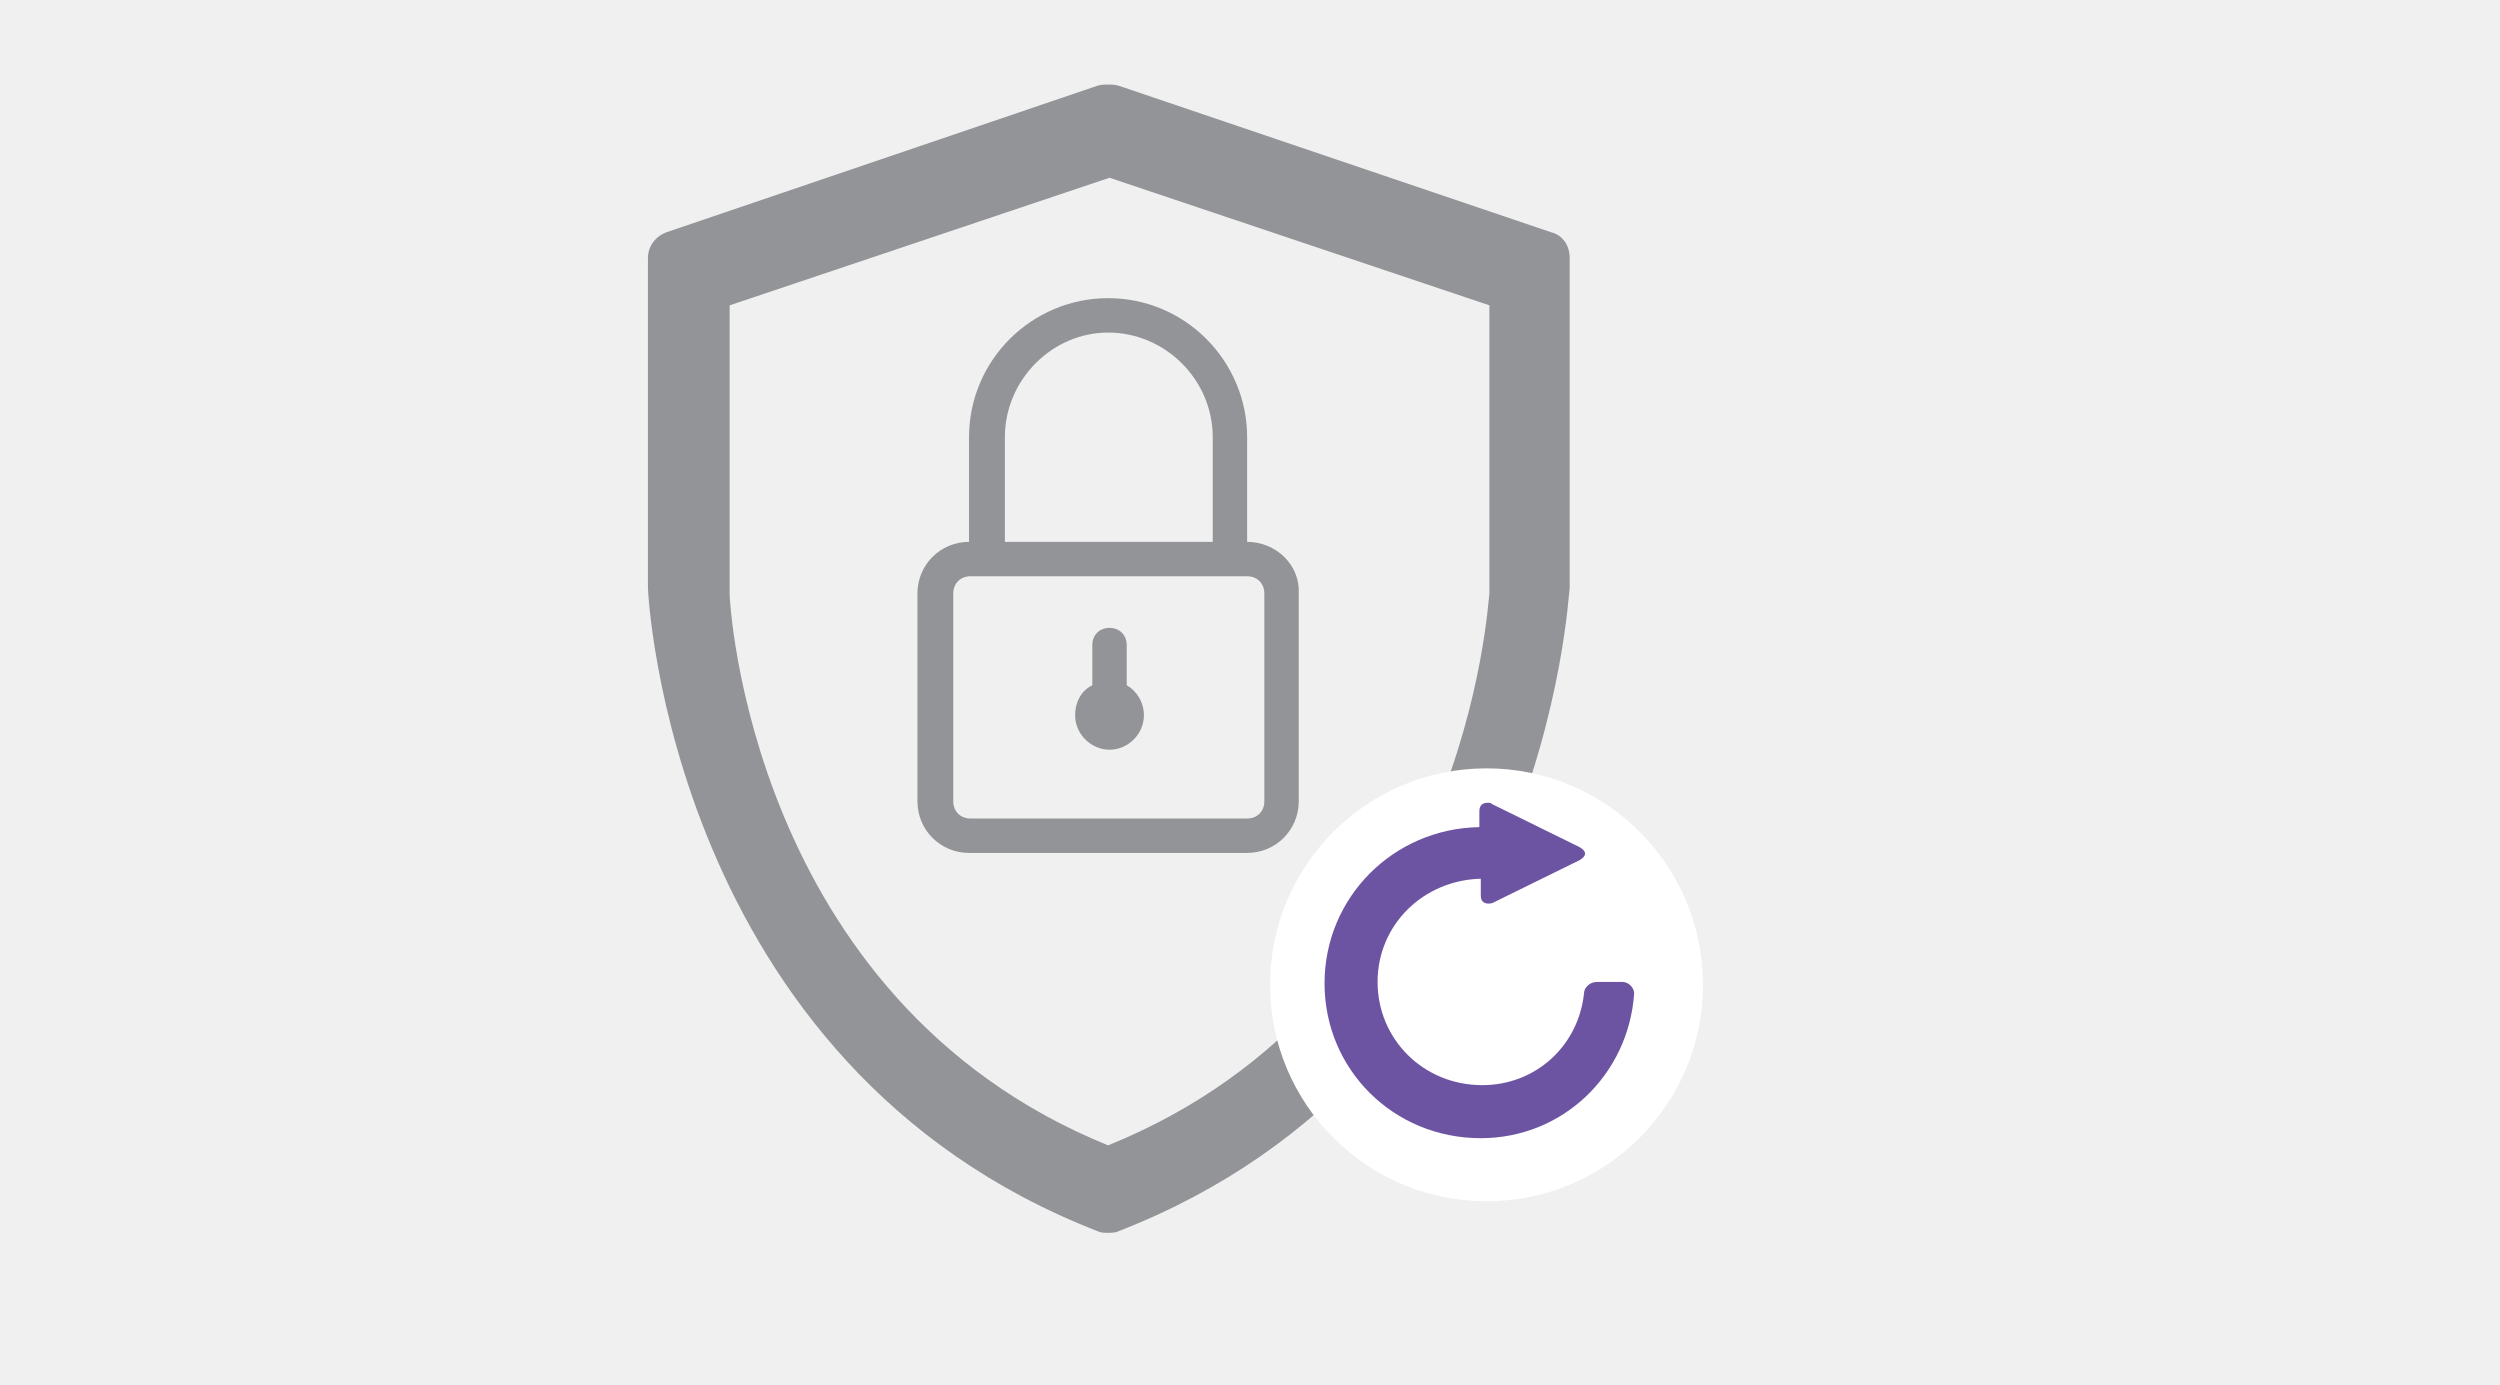
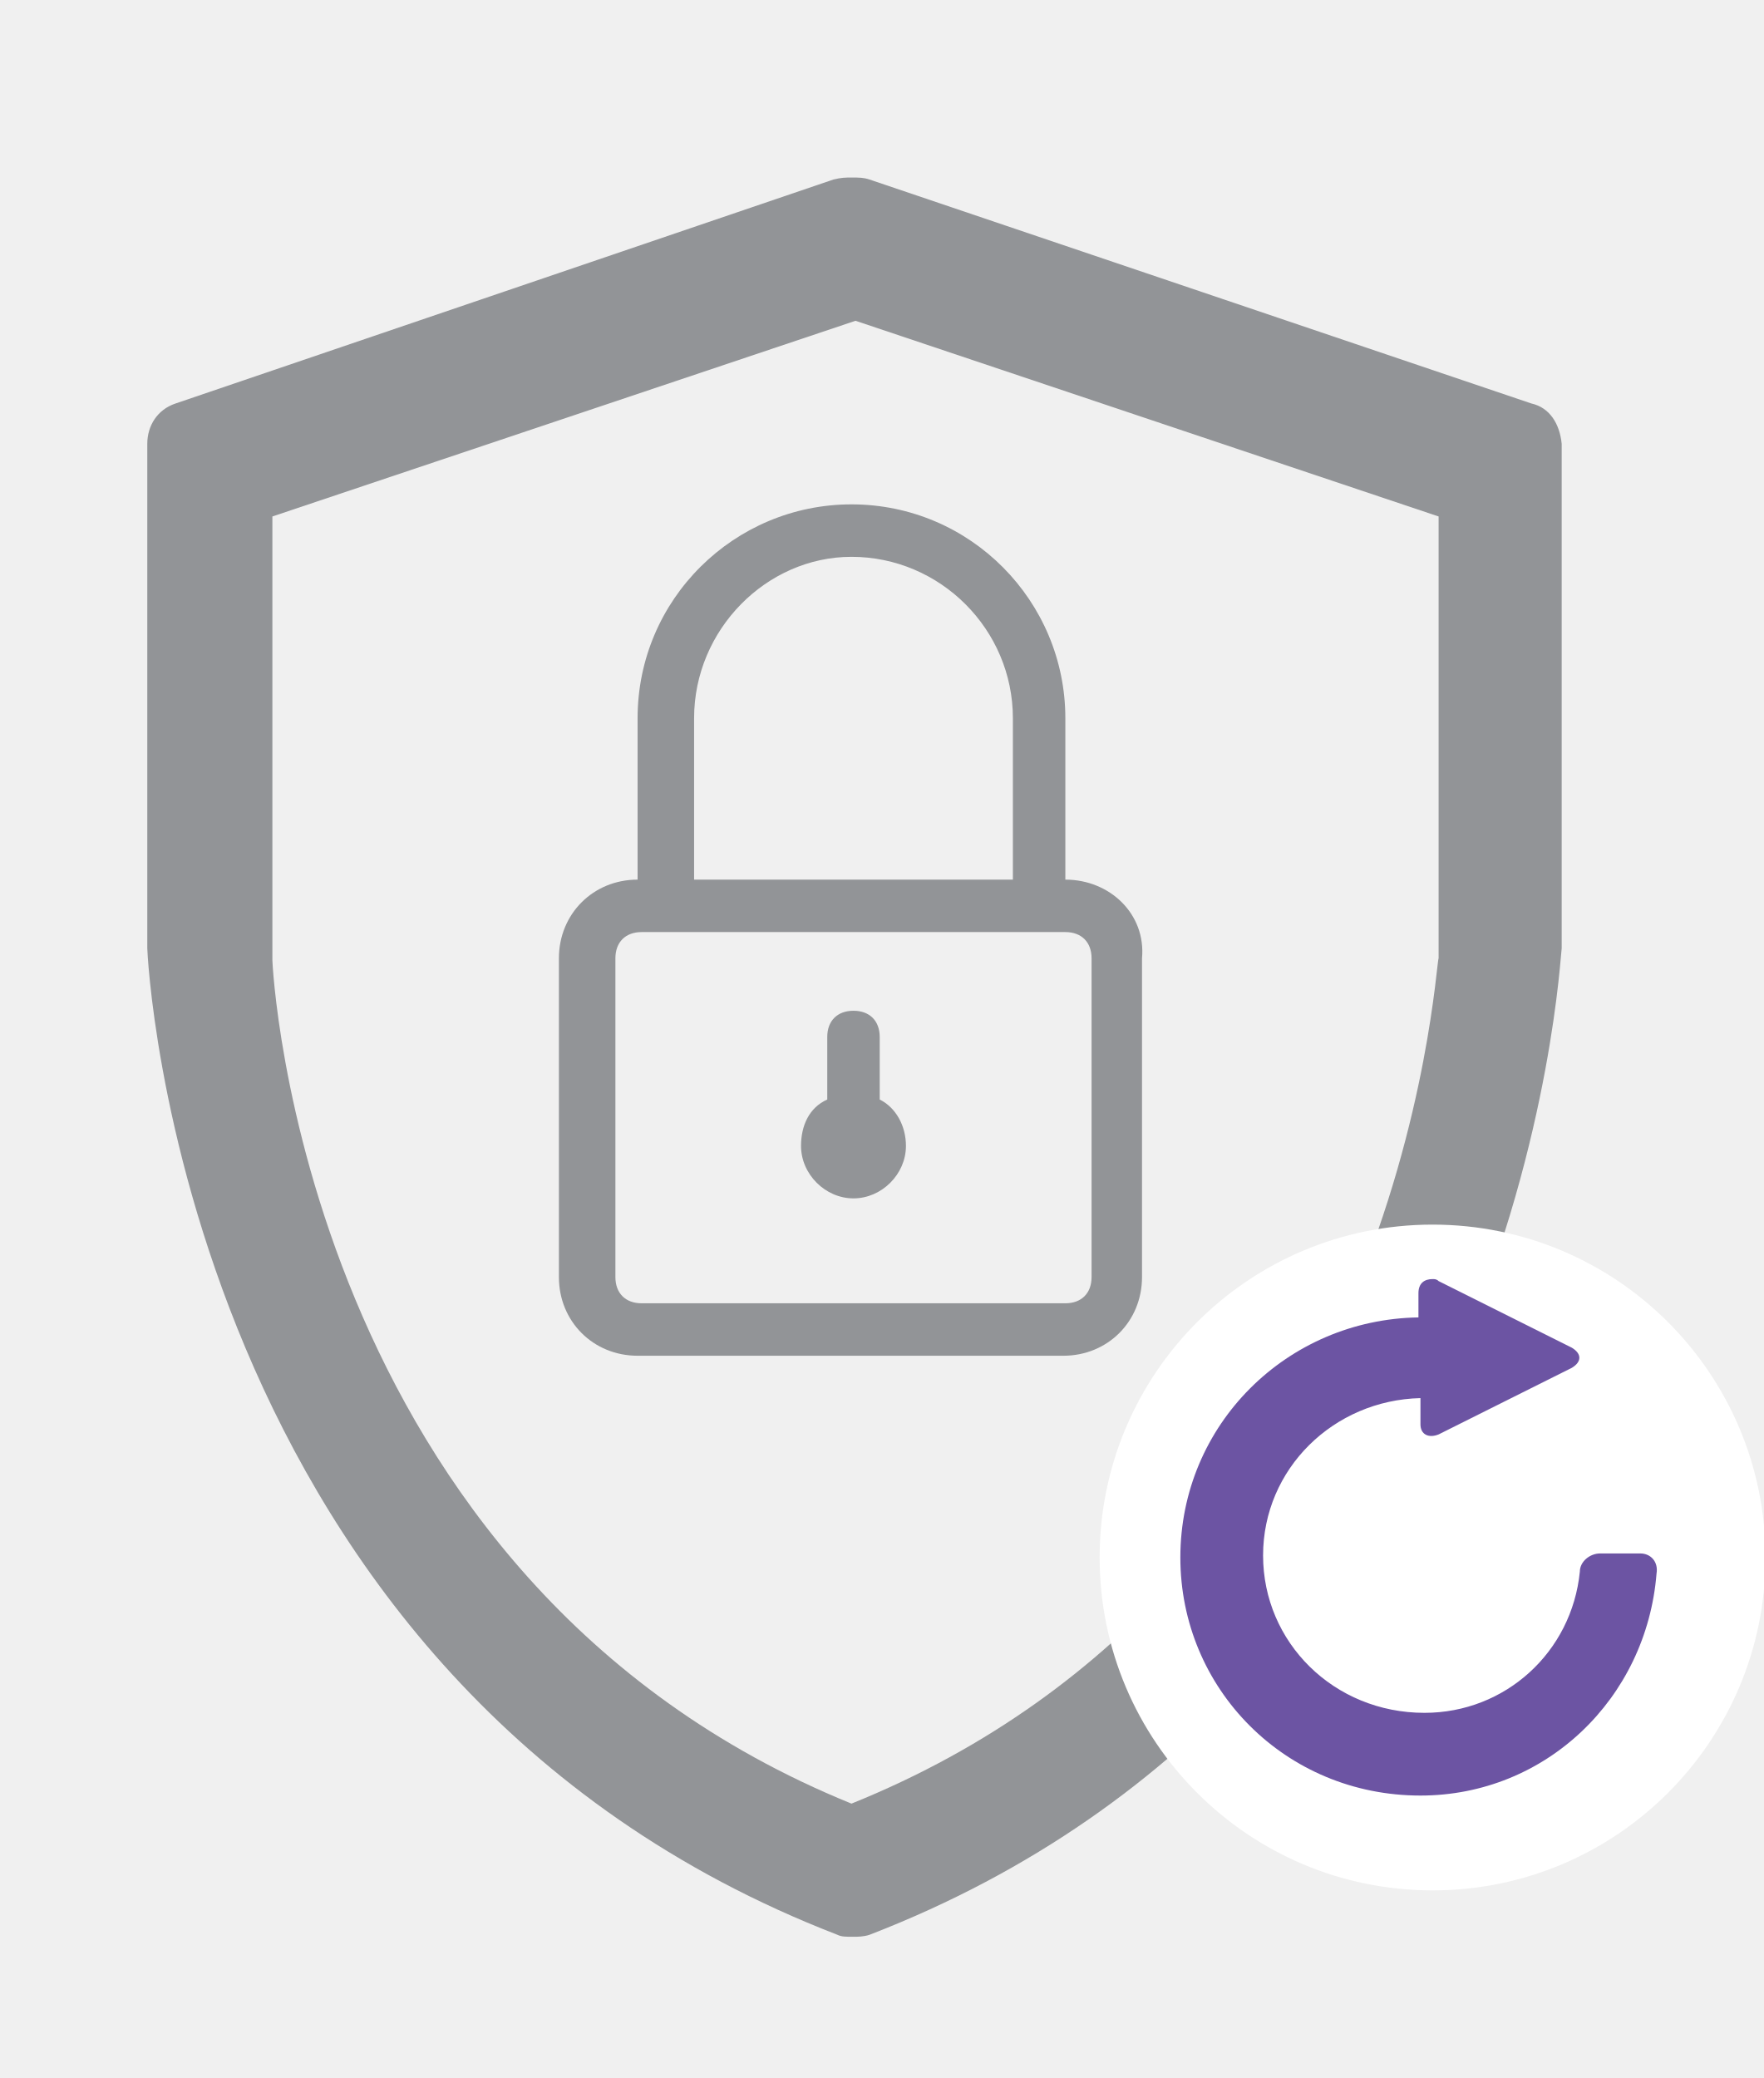
- <svg xmlns="http://www.w3.org/2000/svg" version="1.1" id="Layer_1" x="0px" y="0px" viewBox="0 0 174.4 96.6" enable-background="new 0 0 174.4 96.6" xml:space="preserve">
+ <svg xmlns="http://www.w3.org/2000/svg" version="1.1" id="Layer_1" x="0px" y="0px" viewBox="42 17 87.4 103" enable-background="new 42 17 87.4 103" xml:space="preserve">
  <g>
    <g id="Padlock_1_">
      <g>
-         <path fill="#929497" d="M87,37.8v-7.3c0-5.3-4.3-9.7-9.7-9.7c-5.3,0-9.7,4.3-9.7,9.7v7.3c-2,0-3.6,1.6-3.6,3.6v14.5     c0,2,1.6,3.6,3.6,3.6H87c2,0,3.6-1.6,3.6-3.6V41.4C90.7,39.4,89,37.8,87,37.8z M70.1,30.5c0-4,3.3-7.3,7.2-7.3     c4,0,7.3,3.3,7.3,7.3v7.3H70.1V30.5z M88.2,55.9c0,0.7-0.5,1.2-1.2,1.2H67.7c-0.7,0-1.2-0.5-1.2-1.2V41.4c0-0.7,0.5-1.2,1.2-1.2     H87c0.7,0,1.2,0.5,1.2,1.2V55.9z M78.6,47.8V45c0-0.7-0.5-1.2-1.2-1.2c-0.7,0-1.2,0.5-1.2,1.2v2.8C75.4,48.2,75,49,75,49.9     c0,1.3,1.1,2.4,2.4,2.4c1.3,0,2.4-1.1,2.4-2.4C79.8,49,79.3,48.2,78.6,47.8z" />
+         <path fill="#929497" d="M94.8,60.6v-8c0-5.8-4.7-10.6-10.6-10.6c-5.8,0-10.6,4.7-10.6,10.6v8c-2.2,0-3.9,1.7-3.9,3.9v15.8     c0,2.2,1.7,3.9,3.9,3.9h21.1c2.2,0,3.9-1.7,3.9-3.9V64.5C98.8,62.3,97,60.6,94.8,60.6z M76.4,52.6c0-4.4,3.6-8,7.8-8     c4.4,0,8,3.6,8,8v8H76.4V52.6z M96.1,80.3c0,0.8-0.5,1.3-1.3,1.3h-21c-0.8,0-1.3-0.5-1.3-1.3V64.5c0-0.8,0.5-1.3,1.3-1.3h21     c0.8,0,1.3,0.5,1.3,1.3V80.3z M85.6,71.5v-3.1c0-0.8-0.5-1.3-1.3-1.3S83,67.6,83,68.4v3.1c-0.9,0.4-1.3,1.3-1.3,2.3     c0,1.4,1.2,2.6,2.6,2.6s2.6-1.2,2.6-2.6C86.9,72.8,86.4,71.9,85.6,71.5z" />
      </g>
    </g>
-     <path fill="#929497" d="M108.2,16.2L78.1,6c-0.3-0.1-0.5-0.1-0.8-0.1c-0.3,0-0.5,0-0.8,0.1L46.5,16.2c-0.8,0.3-1.3,1-1.3,1.8l0,23   c0,0.3,1.5,33.3,31.4,44.9c0.2,0.1,0.4,0.1,0.7,0.1c0.2,0,0.5,0,0.7-0.1c29.9-11.6,31.4-44.5,31.5-44.9v-23   C109.5,17.1,109,16.4,108.2,16.2z M77.3,79.9C52.2,69.7,50.9,41.7,50.9,41.5V21.3l26.5-8.9l26.5,8.9l0,20.1   C103.8,41.7,102.5,69.7,77.3,79.9z" />
+     <path fill="#929497" d="M117.9,37L85.1,25.9c-0.3-0.1-0.5-0.1-0.9-0.1c-0.3,0-0.5,0-0.9,0.1L50.7,37c-0.9,0.3-1.4,1.1-1.4,2V64   c0,0.3,1.6,36.3,34.2,48.9c0.2,0.1,0.4,0.1,0.8,0.1c0.2,0,0.5,0,0.8-0.1c32.6-12.6,34.2-48.5,34.3-48.9V39   C119.3,38,118.8,37.2,117.9,37z M84.2,106.4C56.9,95.3,55.5,64.8,55.5,64.6v-22l28.9-9.7l28.9,9.7v21.9   C113.1,64.8,111.7,95.3,84.2,106.4z" />
    <g>
-       <circle fill-rule="evenodd" clip-rule="evenodd" fill="#FFFFFF" cx="103.7" cy="68.7" r="15.1" />
+       <circle fill="#FFFFFF" cx="113" cy="94.2" r="16.5" />
      <g>
-         <path fill-rule="evenodd" clip-rule="evenodd" fill="#6C54A3" d="M113.2,68.5h-1.8c-0.5,0-0.9,0.4-0.9,0.8     c-0.4,3.7-3.4,6.4-7.1,6.4c-4.1,0-7.3-3.2-7.3-7.2c0-4,3.2-7.1,7.2-7.2v1.2c0,0.5,0.4,0.6,0.8,0.5l6.1-3c0.5-0.3,0.5-0.6,0-0.9     l-6.1-3c-0.1-0.1-0.2-0.1-0.3-0.1c-0.4,0-0.6,0.2-0.6,0.6v1.1c-6,0.1-10.8,4.9-10.8,10.9c0,6,4.8,10.8,10.9,10.8     c5.7,0,10.3-4.4,10.7-10.1C114,68.9,113.6,68.5,113.2,68.5L113.2,68.5z" />
+         <path fill="#6C54A3" d="M123.3,94h-2c-0.5,0-1,0.4-1,0.9c-0.4,4-3.7,7-7.7,7c-4.5,0-8-3.5-8-7.8s3.5-7.7,7.8-7.8v1.3     c0,0.5,0.4,0.7,0.9,0.5l6.6-3.3c0.5-0.3,0.5-0.7,0-1l-6.6-3.3c-0.1-0.1-0.2-0.1-0.3-0.1c-0.4,0-0.7,0.2-0.7,0.7v1.2     c-6.5,0.1-11.8,5.3-11.8,11.9c0,6.5,5.2,11.8,11.9,11.8c6.2,0,11.2-4.8,11.7-11C124.2,94.4,123.8,94,123.3,94L123.3,94z" />
      </g>
    </g>
  </g>
</svg>
